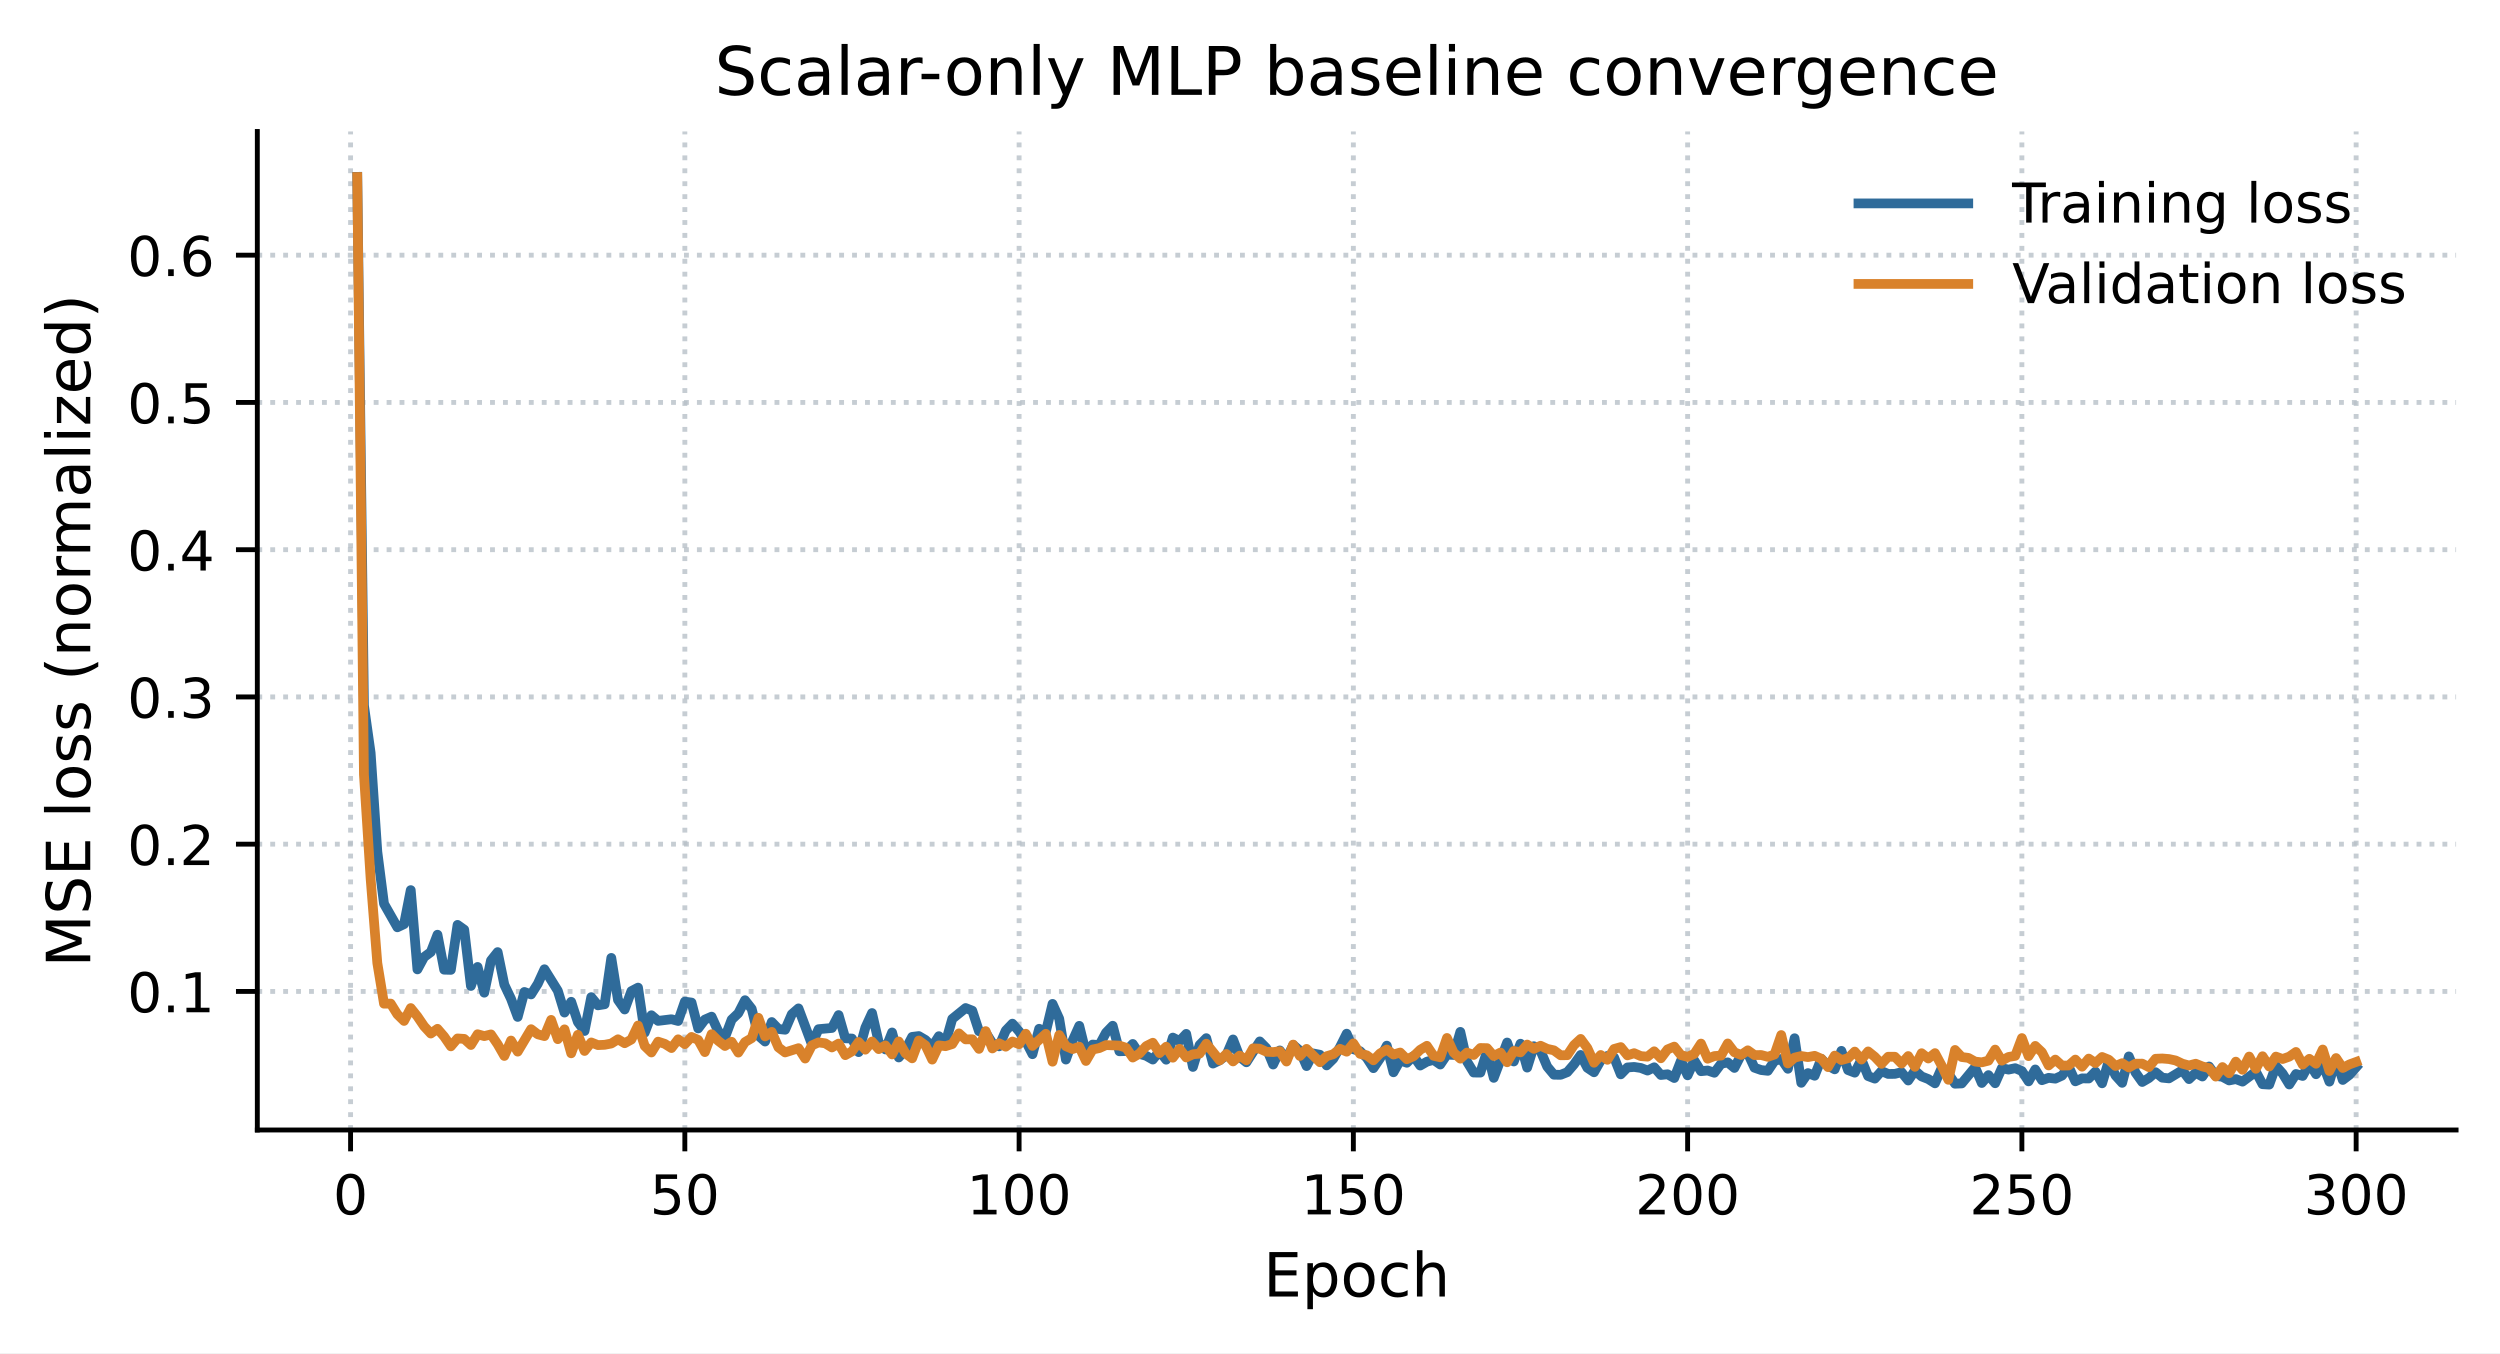
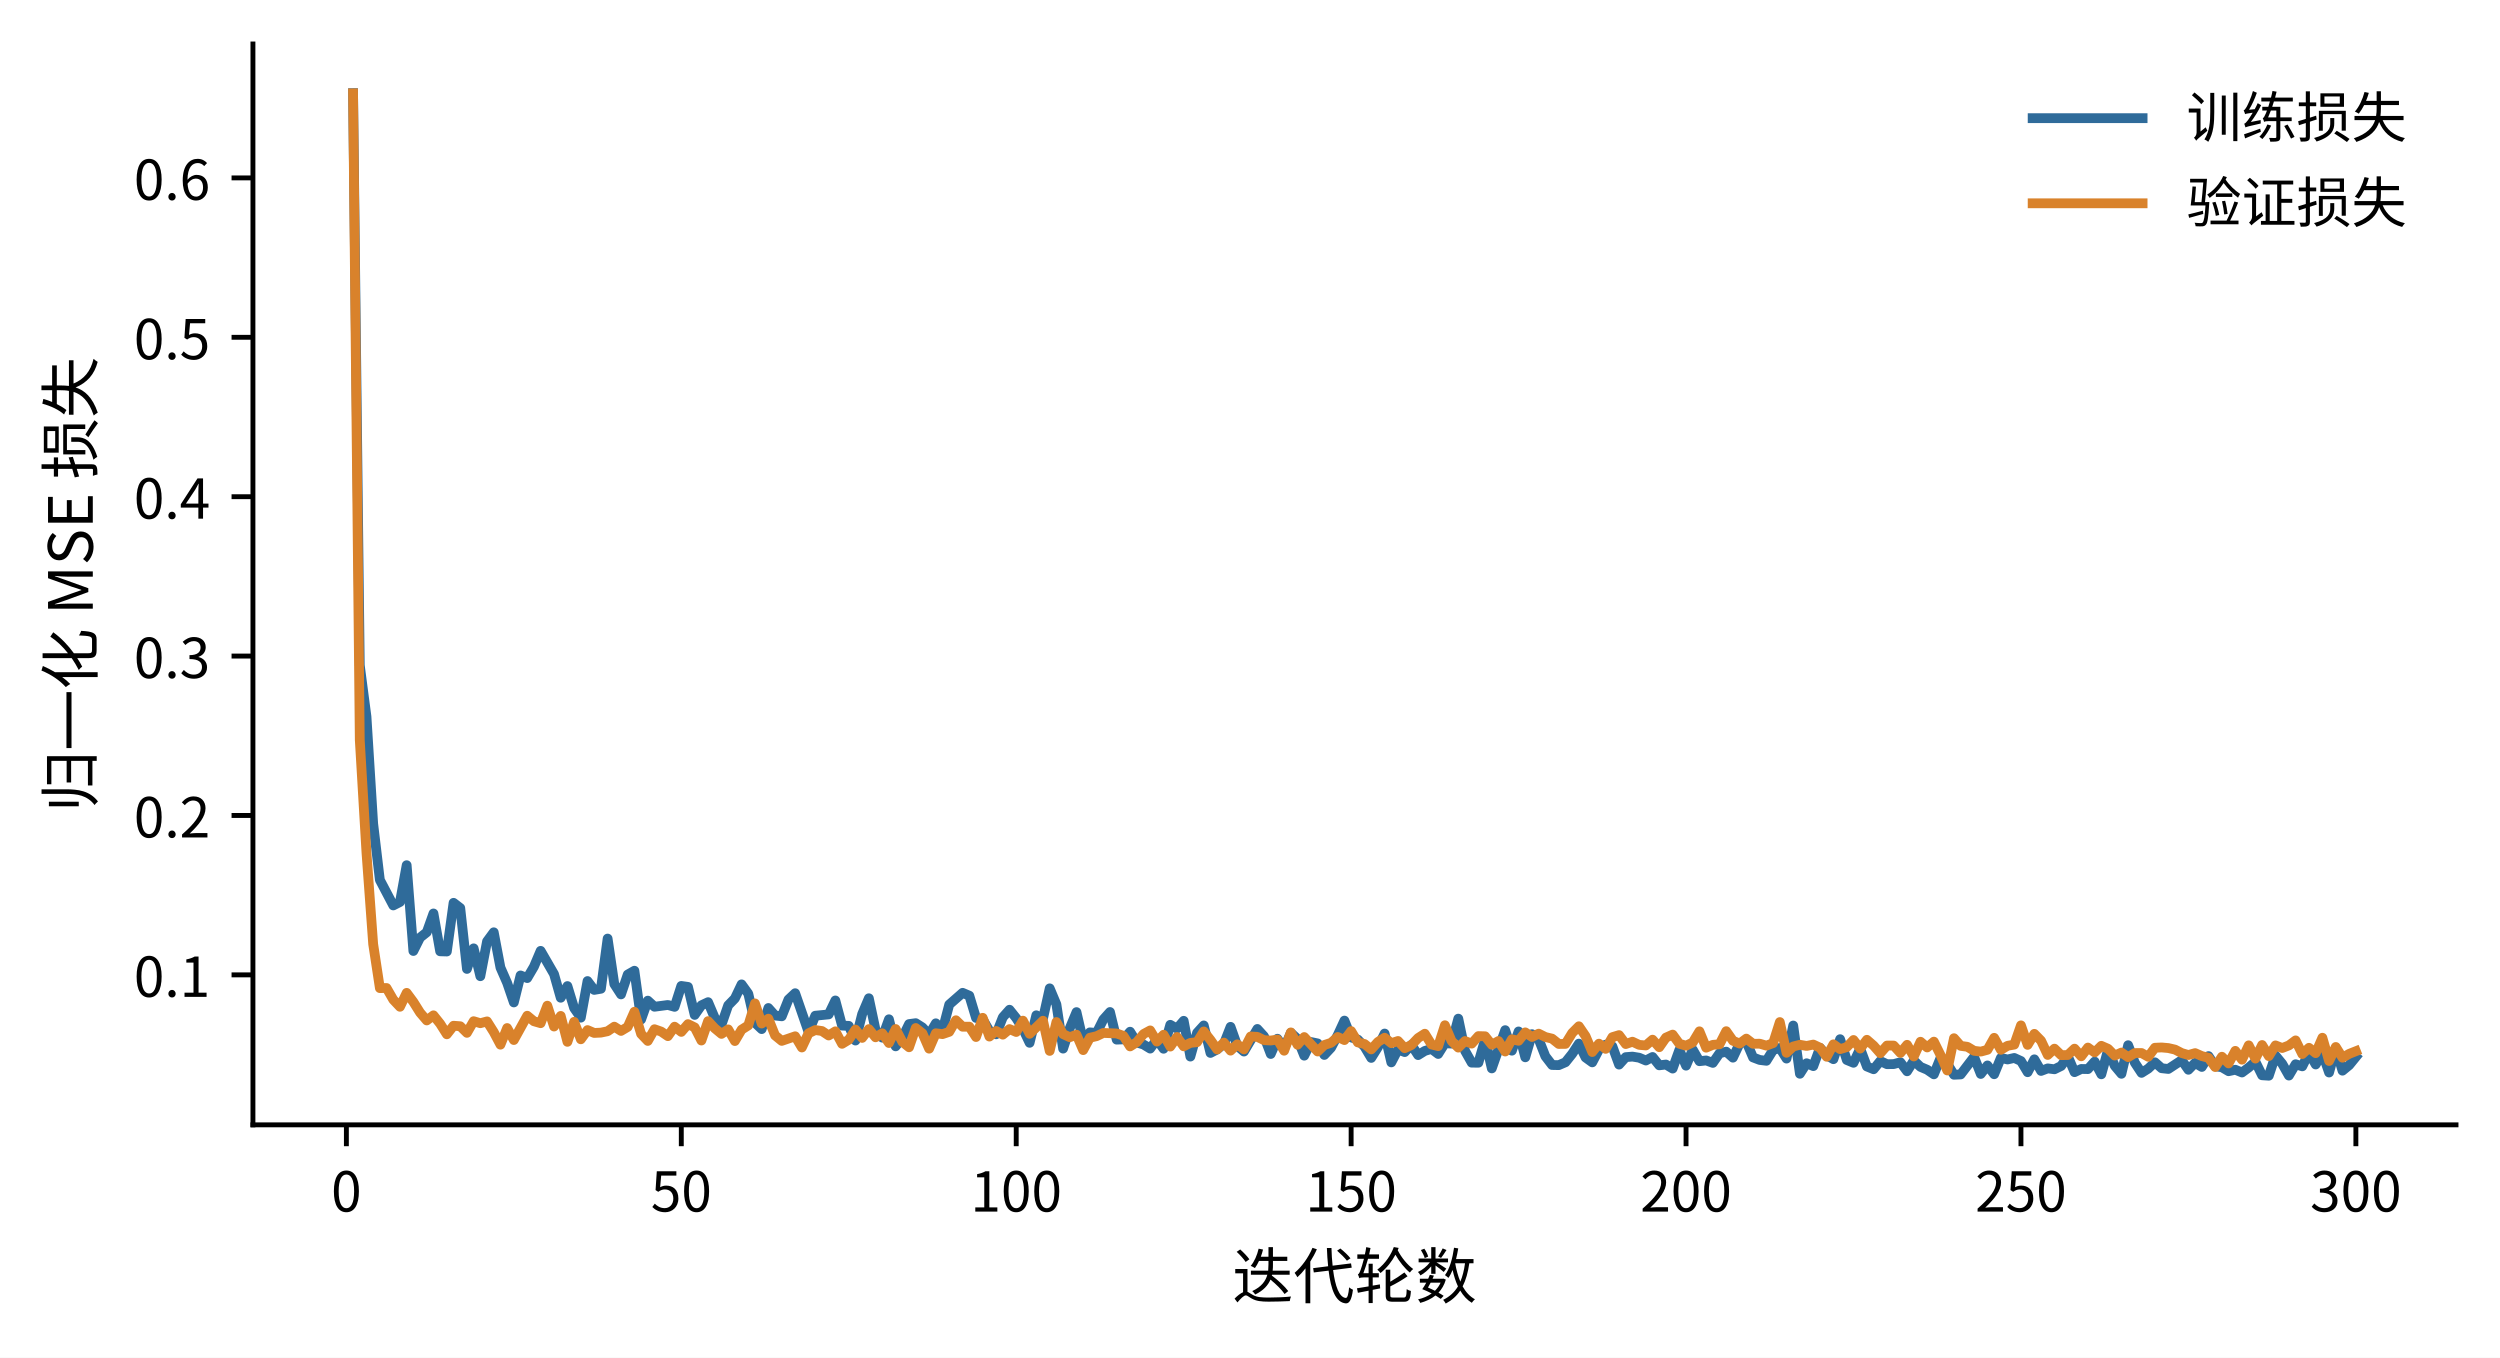
- <svg xmlns="http://www.w3.org/2000/svg" xmlns:xlink="http://www.w3.org/1999/xlink" width="409.911pt" height="221.867pt" viewBox="0 0 409.911 221.867" version="1.1">
+ <svg xmlns="http://www.w3.org/2000/svg" xmlns:xlink="http://www.w3.org/1999/xlink" width="409.212pt" height="222.231pt" viewBox="0 0 409.212 222.231" version="1.1">
  <defs>
    <style type="text/css">*{stroke-linejoin: round; stroke-linecap: butt}</style>
  </defs>
  <g id="figure_1">
    <g id="patch_1">
-       <path d="M 0 221.867  L 409.911 221.867  L 409.911 0  L 0 0  z " style="fill: #ffffff" />
+       <path d="M 0 222.231  L 409.212 222.231  L 409.212 0  L 0 0  z " style="fill: #ffffff" />
    </g>
    <g id="axes_1">
      <g id="patch_2">
-         <path d="M 42.191 185.278  L 402.711 185.278  L 402.711 21.558  L 42.191 21.558  z " style="fill: #ffffff" />
+         <path d="M 41.402 184.12  L 402.012 184.12  L 402.012 7.2  L 41.402 7.2  z " style="fill: #ffffff" />
      </g>
      <g id="matplotlib.axis_1">
        <g id="xtick_1">
          <g id="line2d_1">
-             <path d="M 57.482 185.278  L 57.482 21.558  " clip-path="url(#pa7f8820b12)" style="fill: none; stroke-dasharray: 0.8,1.32; stroke-dashoffset: 0; stroke: #b8c0c8; stroke-opacity: 0.8; stroke-width: 0.8" />
-           </g>
-           <g id="line2d_2">
            <defs>
-               <path id="m88d3308413" d="M 0 0  L 0 3.5  " style="stroke: #000000; stroke-width: 0.8" />
+               <path id="m66da780d96" d="M 0 0  L 0 3.5  " style="stroke: #000000; stroke-width: 0.8" />
            </defs>
            <g>
-               <use xlink:href="#m88d3308413" x="57.482" y="185.278" style="stroke: #000000; stroke-width: 0.8" />
+               <use xlink:href="#m66da780d96" x="56.697" y="184.12" style="stroke: #000000; stroke-width: 0.8" />
            </g>
          </g>
          <g id="text_1">
-             <text style="font-size: 9px; font-family: 'DejaVu Sans'; text-anchor: middle" x="57.482" y="199.117" transform="rotate(-0 57.48207 199.1169)">0</text>
+             <text style="font: 9px 'Microsoft YaHei', 'SimHei', 'Noto Sans CJK SC', 'Arial Unicode MS', 'DejaVu Sans', sans-serif; text-anchor: middle" x="56.697" y="198.314" transform="rotate(-0 56.69698 198.3144)">0</text>
          </g>
        </g>
        <g id="xtick_2">
-           <g id="line2d_3">
-             <path d="M 112.289 185.278  L 112.289 21.558  " clip-path="url(#pa7f8820b12)" style="fill: none; stroke-dasharray: 0.8,1.32; stroke-dashoffset: 0; stroke: #b8c0c8; stroke-opacity: 0.8; stroke-width: 0.8" />
-           </g>
-           <g id="line2d_4">
+           <g id="line2d_2">
            <g>
-               <use xlink:href="#m88d3308413" x="112.289" y="185.278" style="stroke: #000000; stroke-width: 0.8" />
+               <use xlink:href="#m66da780d96" x="111.518" y="184.12" style="stroke: #000000; stroke-width: 0.8" />
            </g>
          </g>
          <g id="text_2">
-             <text style="font-size: 9px; font-family: 'DejaVu Sans'; text-anchor: middle" x="112.289" y="199.117" transform="rotate(-0 112.289 199.1169)">50</text>
+             <text style="font: 9px 'Microsoft YaHei', 'SimHei', 'Noto Sans CJK SC', 'Arial Unicode MS', 'DejaVu Sans', sans-serif; text-anchor: middle" x="111.518" y="198.314" transform="rotate(-0 111.5176 198.3144)">50</text>
          </g>
        </g>
        <g id="xtick_3">
-           <g id="line2d_5">
-             <path d="M 167.096 185.278  L 167.096 21.558  " clip-path="url(#pa7f8820b12)" style="fill: none; stroke-dasharray: 0.8,1.32; stroke-dashoffset: 0; stroke: #b8c0c8; stroke-opacity: 0.8; stroke-width: 0.8" />
-           </g>
-           <g id="line2d_6">
+           <g id="line2d_3">
            <g>
-               <use xlink:href="#m88d3308413" x="167.096" y="185.278" style="stroke: #000000; stroke-width: 0.8" />
+               <use xlink:href="#m66da780d96" x="166.338" y="184.12" style="stroke: #000000; stroke-width: 0.8" />
            </g>
          </g>
          <g id="text_3">
-             <text style="font-size: 9px; font-family: 'DejaVu Sans'; text-anchor: middle" x="167.096" y="199.117" transform="rotate(-0 167.0959 199.1169)">100</text>
+             <text style="font: 9px 'Microsoft YaHei', 'SimHei', 'Noto Sans CJK SC', 'Arial Unicode MS', 'DejaVu Sans', sans-serif; text-anchor: middle" x="166.338" y="198.314" transform="rotate(-0 166.3382 198.3144)">100</text>
          </g>
        </g>
        <g id="xtick_4">
-           <g id="line2d_7">
-             <path d="M 221.903 185.278  L 221.903 21.558  " clip-path="url(#pa7f8820b12)" style="fill: none; stroke-dasharray: 0.8,1.32; stroke-dashoffset: 0; stroke: #b8c0c8; stroke-opacity: 0.8; stroke-width: 0.8" />
-           </g>
-           <g id="line2d_8">
+           <g id="line2d_4">
            <g>
-               <use xlink:href="#m88d3308413" x="221.903" y="185.278" style="stroke: #000000; stroke-width: 0.8" />
+               <use xlink:href="#m66da780d96" x="221.159" y="184.12" style="stroke: #000000; stroke-width: 0.8" />
            </g>
          </g>
          <g id="text_4">
-             <text style="font-size: 9px; font-family: 'DejaVu Sans'; text-anchor: middle" x="221.903" y="199.117" transform="rotate(-0 221.9029 199.1169)">150</text>
+             <text style="font: 9px 'Microsoft YaHei', 'SimHei', 'Noto Sans CJK SC', 'Arial Unicode MS', 'DejaVu Sans', sans-serif; text-anchor: middle" x="221.159" y="198.314" transform="rotate(-0 221.1588 198.3144)">150</text>
          </g>
        </g>
        <g id="xtick_5">
-           <g id="line2d_9">
-             <path d="M 276.71 185.278  L 276.71 21.558  " clip-path="url(#pa7f8820b12)" style="fill: none; stroke-dasharray: 0.8,1.32; stroke-dashoffset: 0; stroke: #b8c0c8; stroke-opacity: 0.8; stroke-width: 0.8" />
-           </g>
-           <g id="line2d_10">
+           <g id="line2d_5">
            <g>
-               <use xlink:href="#m88d3308413" x="276.71" y="185.278" style="stroke: #000000; stroke-width: 0.8" />
+               <use xlink:href="#m66da780d96" x="275.979" y="184.12" style="stroke: #000000; stroke-width: 0.8" />
            </g>
          </g>
          <g id="text_5">
-             <text style="font-size: 9px; font-family: 'DejaVu Sans'; text-anchor: middle" x="276.71" y="199.117" transform="rotate(-0 276.7098 199.1169)">200</text>
+             <text style="font: 9px 'Microsoft YaHei', 'SimHei', 'Noto Sans CJK SC', 'Arial Unicode MS', 'DejaVu Sans', sans-serif; text-anchor: middle" x="275.979" y="198.314" transform="rotate(-0 275.9794 198.3144)">200</text>
          </g>
        </g>
        <g id="xtick_6">
-           <g id="line2d_11">
-             <path d="M 331.517 185.278  L 331.517 21.558  " clip-path="url(#pa7f8820b12)" style="fill: none; stroke-dasharray: 0.8,1.32; stroke-dashoffset: 0; stroke: #b8c0c8; stroke-opacity: 0.8; stroke-width: 0.8" />
-           </g>
-           <g id="line2d_12">
+           <g id="line2d_6">
            <g>
-               <use xlink:href="#m88d3308413" x="331.517" y="185.278" style="stroke: #000000; stroke-width: 0.8" />
+               <use xlink:href="#m66da780d96" x="330.8" y="184.12" style="stroke: #000000; stroke-width: 0.8" />
            </g>
          </g>
          <g id="text_6">
-             <text style="font-size: 9px; font-family: 'DejaVu Sans'; text-anchor: middle" x="331.517" y="199.117" transform="rotate(-0 331.5167 199.1169)">250</text>
+             <text style="font: 9px 'Microsoft YaHei', 'SimHei', 'Noto Sans CJK SC', 'Arial Unicode MS', 'DejaVu Sans', sans-serif; text-anchor: middle" x="330.8" y="198.314" transform="rotate(-0 330.8001 198.3144)">250</text>
          </g>
        </g>
        <g id="xtick_7">
-           <g id="line2d_13">
-             <path d="M 386.324 185.278  L 386.324 21.558  " clip-path="url(#pa7f8820b12)" style="fill: none; stroke-dasharray: 0.8,1.32; stroke-dashoffset: 0; stroke: #b8c0c8; stroke-opacity: 0.8; stroke-width: 0.8" />
-           </g>
-           <g id="line2d_14">
+           <g id="line2d_7">
            <g>
-               <use xlink:href="#m88d3308413" x="386.324" y="185.278" style="stroke: #000000; stroke-width: 0.8" />
+               <use xlink:href="#m66da780d96" x="385.621" y="184.12" style="stroke: #000000; stroke-width: 0.8" />
            </g>
          </g>
          <g id="text_7">
-             <text style="font-size: 9px; font-family: 'DejaVu Sans'; text-anchor: middle" x="386.324" y="199.117" transform="rotate(-0 386.3237 199.1169)">300</text>
+             <text style="font: 9px 'Microsoft YaHei', 'SimHei', 'Noto Sans CJK SC', 'Arial Unicode MS', 'DejaVu Sans', sans-serif; text-anchor: middle" x="385.621" y="198.314" transform="rotate(-0 385.6207 198.3144)">300</text>
          </g>
        </g>
        <g id="text_8">
-           <text style="font-size: 10px; font-family: 'DejaVu Sans'; text-anchor: middle" x="222.451" y="212.587" transform="rotate(-0 222.4509 212.587)">Epoch</text>
+           <text style="font: 10px 'Microsoft YaHei', 'SimHei', 'Noto Sans CJK SC', 'Arial Unicode MS', 'DejaVu Sans', sans-serif; text-anchor: middle" x="221.707" y="212.545" transform="rotate(-0 221.707 212.5455)">迭代轮数</text>
        </g>
      </g>
      <g id="matplotlib.axis_2">
        <g id="ytick_1">
-           <g id="line2d_15">
-             <path d="M 42.191 162.561  L 402.711 162.561  " clip-path="url(#pa7f8820b12)" style="fill: none; stroke-dasharray: 0.8,1.32; stroke-dashoffset: 0; stroke: #b8c0c8; stroke-opacity: 0.8; stroke-width: 0.8" />
-           </g>
-           <g id="line2d_16">
+           <g id="line2d_8">
            <defs>
-               <path id="m8614cbd4e4" d="M 0 0  L -3.5 0  " style="stroke: #000000; stroke-width: 0.8" />
+               <path id="m3a7ece3cef" d="M 0 0  L -3.5 0  " style="stroke: #000000; stroke-width: 0.8" />
            </defs>
            <g>
-               <use xlink:href="#m8614cbd4e4" x="42.191" y="162.561" style="stroke: #000000; stroke-width: 0.8" />
+               <use xlink:href="#m3a7ece3cef" x="41.402" y="159.571" style="stroke: #000000; stroke-width: 0.8" />
            </g>
          </g>
          <g id="text_9">
-             <text style="font-size: 9px; font-family: 'DejaVu Sans'; text-anchor: end" x="35.191" y="165.98" transform="rotate(-0 35.19094 165.98)">0.1</text>
+             <text style="font: 9px 'Microsoft YaHei', 'SimHei', 'Noto Sans CJK SC', 'Arial Unicode MS', 'DejaVu Sans', sans-serif; text-anchor: end" x="34.402" y="163.168" transform="rotate(-0 34.40203 163.168)">0.1</text>
          </g>
        </g>
        <g id="ytick_2">
-           <g id="line2d_17">
-             <path d="M 42.191 138.417  L 402.711 138.417  " clip-path="url(#pa7f8820b12)" style="fill: none; stroke-dasharray: 0.8,1.32; stroke-dashoffset: 0; stroke: #b8c0c8; stroke-opacity: 0.8; stroke-width: 0.8" />
-           </g>
-           <g id="line2d_18">
+           <g id="line2d_9">
            <g>
-               <use xlink:href="#m8614cbd4e4" x="42.191" y="138.417" style="stroke: #000000; stroke-width: 0.8" />
+               <use xlink:href="#m3a7ece3cef" x="41.402" y="133.481" style="stroke: #000000; stroke-width: 0.8" />
            </g>
          </g>
          <g id="text_10">
-             <text style="font-size: 9px; font-family: 'DejaVu Sans'; text-anchor: end" x="35.191" y="141.836" transform="rotate(-0 35.19094 141.8363)">0.2</text>
+             <text style="font: 9px 'Microsoft YaHei', 'SimHei', 'Noto Sans CJK SC', 'Arial Unicode MS', 'DejaVu Sans', sans-serif; text-anchor: end" x="34.402" y="137.078" transform="rotate(-0 34.40203 137.0777)">0.2</text>
          </g>
        </g>
        <g id="ytick_3">
-           <g id="line2d_19">
-             <path d="M 42.191 114.273  L 402.711 114.273  " clip-path="url(#pa7f8820b12)" style="fill: none; stroke-dasharray: 0.8,1.32; stroke-dashoffset: 0; stroke: #b8c0c8; stroke-opacity: 0.8; stroke-width: 0.8" />
-           </g>
-           <g id="line2d_20">
+           <g id="line2d_10">
            <g>
-               <use xlink:href="#m8614cbd4e4" x="42.191" y="114.273" style="stroke: #000000; stroke-width: 0.8" />
+               <use xlink:href="#m3a7ece3cef" x="41.402" y="107.39" style="stroke: #000000; stroke-width: 0.8" />
            </g>
          </g>
          <g id="text_11">
-             <text style="font-size: 9px; font-family: 'DejaVu Sans'; text-anchor: end" x="35.191" y="117.693" transform="rotate(-0 35.19094 117.6926)">0.3</text>
+             <text style="font: 9px 'Microsoft YaHei', 'SimHei', 'Noto Sans CJK SC', 'Arial Unicode MS', 'DejaVu Sans', sans-serif; text-anchor: end" x="34.402" y="110.987" transform="rotate(-0 34.40203 110.9874)">0.3</text>
          </g>
        </g>
        <g id="ytick_4">
-           <g id="line2d_21">
-             <path d="M 42.191 90.13  L 402.711 90.13  " clip-path="url(#pa7f8820b12)" style="fill: none; stroke-dasharray: 0.8,1.32; stroke-dashoffset: 0; stroke: #b8c0c8; stroke-opacity: 0.8; stroke-width: 0.8" />
-           </g>
-           <g id="line2d_22">
+           <g id="line2d_11">
            <g>
-               <use xlink:href="#m8614cbd4e4" x="42.191" y="90.13" style="stroke: #000000; stroke-width: 0.8" />
+               <use xlink:href="#m3a7ece3cef" x="41.402" y="81.3" style="stroke: #000000; stroke-width: 0.8" />
            </g>
          </g>
          <g id="text_12">
-             <text style="font-size: 9px; font-family: 'DejaVu Sans'; text-anchor: end" x="35.191" y="93.549" transform="rotate(-0 35.19094 93.54894)">0.4</text>
+             <text style="font: 9px 'Microsoft YaHei', 'SimHei', 'Noto Sans CJK SC', 'Arial Unicode MS', 'DejaVu Sans', sans-serif; text-anchor: end" x="34.402" y="84.897" transform="rotate(-0 34.40203 84.89714)">0.4</text>
          </g>
        </g>
        <g id="ytick_5">
-           <g id="line2d_23">
-             <path d="M 42.191 65.986  L 402.711 65.986  " clip-path="url(#pa7f8820b12)" style="fill: none; stroke-dasharray: 0.8,1.32; stroke-dashoffset: 0; stroke: #b8c0c8; stroke-opacity: 0.8; stroke-width: 0.8" />
-           </g>
-           <g id="line2d_24">
+           <g id="line2d_12">
            <g>
-               <use xlink:href="#m8614cbd4e4" x="42.191" y="65.986" style="stroke: #000000; stroke-width: 0.8" />
+               <use xlink:href="#m3a7ece3cef" x="41.402" y="55.21" style="stroke: #000000; stroke-width: 0.8" />
            </g>
          </g>
          <g id="text_13">
-             <text style="font-size: 9px; font-family: 'DejaVu Sans'; text-anchor: end" x="35.191" y="69.405" transform="rotate(-0 35.19094 69.40526)">0.5</text>
+             <text style="font: 9px 'Microsoft YaHei', 'SimHei', 'Noto Sans CJK SC', 'Arial Unicode MS', 'DejaVu Sans', sans-serif; text-anchor: end" x="34.402" y="58.807" transform="rotate(-0 34.40203 58.80687)">0.5</text>
          </g>
        </g>
        <g id="ytick_6">
-           <g id="line2d_25">
-             <path d="M 42.191 41.842  L 402.711 41.842  " clip-path="url(#pa7f8820b12)" style="fill: none; stroke-dasharray: 0.8,1.32; stroke-dashoffset: 0; stroke: #b8c0c8; stroke-opacity: 0.8; stroke-width: 0.8" />
-           </g>
-           <g id="line2d_26">
+           <g id="line2d_13">
            <g>
-               <use xlink:href="#m8614cbd4e4" x="42.191" y="41.842" style="stroke: #000000; stroke-width: 0.8" />
+               <use xlink:href="#m3a7ece3cef" x="41.402" y="29.119" style="stroke: #000000; stroke-width: 0.8" />
            </g>
          </g>
          <g id="text_14">
-             <text style="font-size: 9px; font-family: 'DejaVu Sans'; text-anchor: end" x="35.191" y="45.262" transform="rotate(-0 35.19094 45.26158)">0.6</text>
+             <text style="font: 9px 'Microsoft YaHei', 'SimHei', 'Noto Sans CJK SC', 'Arial Unicode MS', 'DejaVu Sans', sans-serif; text-anchor: end" x="34.402" y="32.717" transform="rotate(-0 34.40203 32.71659)">0.6</text>
          </g>
        </g>
        <g id="text_15">
-           <text style="font-size: 10px; font-family: 'DejaVu Sans'; text-anchor: middle" x="14.798" y="103.418" transform="rotate(-90 14.79844 103.4183)">MSE loss (normalized)</text>
+           <text style="font: 10px 'Microsoft YaHei', 'SimHei', 'Noto Sans CJK SC', 'Arial Unicode MS', 'DejaVu Sans', sans-serif; text-anchor: middle" x="15.194" y="95.66" transform="rotate(-90 15.19375 95.66)">归一化 MSE 损失</text>
        </g>
      </g>
-       <g id="line2d_27">
-         <path d="M 58.578 29  L 59.674 115.661  L 60.77 123.432  L 61.867 139.656  L 62.963 148.187  L 65.155 152.043  L 66.251 151.525  L 67.347 145.949  L 68.443 158.943  L 69.54 156.915  L 70.636 156.108  L 71.732 153.261  L 72.828 158.992  L 73.924 159.021  L 75.02 151.65  L 76.116 152.431  L 77.213 161.661  L 78.309 158.546  L 79.405 162.765  L 80.501 157.488  L 81.597 156.113  L 82.693 161.455  L 83.789 163.774  L 84.886 166.736  L 85.982 162.649  L 87.078 163.048  L 88.174 161.316  L 89.27 158.924  L 91.462 162.445  L 92.559 166.025  L 93.655 164.258  L 94.751 167.588  L 95.847 169.044  L 96.943 163.497  L 98.039 164.839  L 99.135 164.664  L 100.231 157.063  L 101.328 163.952  L 102.424 165.518  L 103.52 162.514  L 104.616 161.934  L 105.712 169.322  L 106.808 166.466  L 107.904 167.389  L 110.097 167.12  L 111.193 167.403  L 112.289 164.238  L 113.385 164.383  L 114.481 168.625  L 115.577 167.175  L 116.674 166.696  L 117.77 169.1  L 118.866 170.103  L 119.962 167.18  L 121.058 166.134  L 122.154 164.001  L 123.25 165.407  L 124.347 169.815  L 125.443 170.775  L 126.539 167.579  L 127.635 168.719  L 128.731 168.837  L 129.827 166.293  L 130.923 165.341  L 133.116 171.207  L 134.212 168.749  L 136.404 168.55  L 137.5 166.438  L 138.596 170.247  L 139.692 170.285  L 140.789 172.51  L 141.885 168.502  L 142.981 166.103  L 144.077 170.892  L 145.173 172.066  L 146.269 169.288  L 147.365 173.386  L 148.462 172.098  L 149.558 170.014  L 150.654 169.878  L 151.75 170.519  L 152.846 171.621  L 153.942 169.898  L 155.038 170.945  L 156.135 167.06  L 158.327 165.281  L 159.423 165.714  L 160.519 169.081  L 161.615 169.299  L 162.711 171.044  L 163.808 171.561  L 164.904 168.984  L 166 167.843  L 167.096 169.111  L 168.192 170.719  L 169.288 172.852  L 170.384 168.683  L 171.48 169.172  L 172.577 164.604  L 173.673 167.03  L 174.769 173.731  L 175.865 170.637  L 176.961 168.202  L 178.057 172.622  L 179.153 171.27  L 180.25 171.359  L 181.346 169.323  L 182.442 168.187  L 183.538 172.371  L 184.634 172.332  L 185.73 171.173  L 186.826 172.805  L 187.923 173.11  L 189.019 173.729  L 190.115 172.349  L 191.211 173.752  L 192.307 170.127  L 193.403 170.699  L 194.499 169.521  L 195.596 174.937  L 196.692 171.34  L 197.788 170.221  L 198.884 174.386  L 199.98 173.855  L 201.076 173.011  L 202.172 170.434  L 203.269 173.293  L 204.365 174.176  L 206.557 170.754  L 207.653 171.87  L 208.749 174.544  L 209.845 172.235  L 210.941 173.692  L 212.038 171.343  L 213.134 172.266  L 214.23 174.799  L 215.326 172.73  L 216.422 172.944  L 217.518 174.689  L 218.614 173.604  L 219.711 171.683  L 220.807 169.488  L 221.903 172.033  L 222.999 172.357  L 224.095 173.439  L 225.191 175.14  L 226.287 173.516  L 227.384 171.449  L 228.48 175.816  L 229.576 173.867  L 230.672 174.255  L 231.768 173.159  L 232.864 174.712  L 233.96 174.081  L 235.057 173.775  L 236.153 174.543  L 237.249 172.916  L 238.345 172.972  L 239.441 169.192  L 240.537 174.058  L 241.633 175.858  L 242.73 175.867  L 243.826 172.342  L 244.922 176.728  L 247.114 170.937  L 248.21 174.044  L 249.306 171.132  L 250.402 175.048  L 251.499 171.544  L 252.595 172.314  L 253.691 174.891  L 254.787 176.212  L 255.883 176.233  L 256.979 175.798  L 258.075 174.527  L 259.172 172.975  L 260.268 175.078  L 261.364 175.813  L 262.46 173.88  L 263.556 173.134  L 264.652 173.379  L 265.748 176.152  L 266.845 175.023  L 267.941 174.942  L 269.037 175.108  L 270.133 175.535  L 271.229 174.998  L 272.325 176.261  L 273.421 176.142  L 274.518 176.755  L 275.614 173.94  L 276.71 176.314  L 277.806 173.887  L 278.902 175.638  L 279.998 175.524  L 281.094 175.893  L 282.19 174.432  L 283.287 174.192  L 284.383 175.101  L 285.479 172.952  L 286.575 172.688  L 287.671 175.065  L 288.767 175.45  L 289.863 175.575  L 290.96 173.942  L 292.056 173.635  L 293.152 175.241  L 294.248 170.235  L 295.344 177.541  L 296.44 175.95  L 297.536 176.382  L 298.633 173.612  L 299.729 174.735  L 300.825 175.33  L 301.921 172.304  L 303.017 175.457  L 304.113 175.878  L 305.209 173.735  L 306.306 176.441  L 307.402 176.855  L 308.498 175.618  L 309.594 176.089  L 310.69 176.076  L 311.786 175.801  L 312.882 177.163  L 313.979 175.543  L 315.075 176.499  L 316.171 176.928  L 317.267 177.626  L 318.363 175.127  L 319.459 176.026  L 320.555 177.69  L 321.651 177.644  L 323.844 174.995  L 324.94 177.57  L 326.036 176.28  L 327.132 177.612  L 328.228 175.139  L 329.324 175.375  L 330.421 175.145  L 331.517 175.609  L 332.613 177.304  L 333.709 175.354  L 334.805 177.112  L 335.901 176.727  L 336.997 176.862  L 338.094 176.362  L 339.19 174.911  L 340.286 177.298  L 341.382 176.814  L 342.478 176.834  L 343.574 175.701  L 344.67 177.623  L 345.767 173.943  L 346.863 176.334  L 347.959 177.546  L 349.055 173.216  L 350.151 175.868  L 351.247 177.405  L 352.343 176.764  L 353.44 175.807  L 354.536 176.701  L 355.632 176.814  L 357.824 175.481  L 358.92 176.935  L 360.016 175.891  L 361.112 176.508  L 362.209 174.866  L 363.305 176.405  L 364.401 176.557  L 365.497 177.153  L 366.593 176.933  L 367.689 177.349  L 369.882 175.714  L 370.978 177.77  L 372.074 177.836  L 373.17 174.783  L 374.266 176.019  L 375.362 177.814  L 376.458 176.098  L 377.555 176.416  L 378.651 174.365  L 379.747 176.134  L 380.843 174.413  L 381.939 177.351  L 383.035 173.652  L 384.131 177.073  L 385.228 176.237  L 386.324 174.988  L 386.324 174.988  " clip-path="url(#pa7f8820b12)" style="fill: none; stroke: #2f6b9a; stroke-width: 1.6; stroke-linecap: square" />
+       <g id="line2d_14">
+         <path d="M 57.793 15.242  L 58.89 108.89  L 59.986 117.287  L 61.083 134.82  L 62.179 144.038  L 64.372 148.205  L 65.468 147.645  L 66.565 141.62  L 67.661 155.661  L 68.758 153.47  L 69.854 152.598  L 70.95 149.521  L 72.047 155.714  L 73.143 155.746  L 74.24 147.78  L 75.336 148.625  L 76.432 158.598  L 77.529 155.232  L 78.625 159.792  L 79.722 154.09  L 80.818 152.603  L 81.914 158.376  L 83.011 160.882  L 84.107 164.083  L 85.204 159.667  L 86.3 160.097  L 87.397 158.226  L 88.493 155.641  L 90.686 159.446  L 91.782 163.315  L 92.879 161.405  L 93.975 165.003  L 95.071 166.577  L 96.168 160.583  L 97.264 162.032  L 98.361 161.844  L 99.457 153.63  L 100.553 161.074  L 101.65 162.766  L 102.746 159.52  L 103.843 158.894  L 104.939 166.877  L 106.036 163.791  L 107.132 164.789  L 109.325 164.498  L 110.421 164.804  L 111.518 161.383  L 112.614 161.54  L 113.71 166.125  L 114.807 164.557  L 115.903 164.04  L 117 166.637  L 118.096 167.721  L 119.192 164.562  L 120.289 163.432  L 121.385 161.127  L 122.482 162.647  L 123.578 167.41  L 124.675 168.447  L 125.771 164.994  L 126.867 166.226  L 127.964 166.353  L 129.06 163.605  L 130.157 162.575  L 132.349 168.915  L 133.446 166.258  L 135.639 166.043  L 136.735 163.76  L 137.831 167.876  L 138.928 167.918  L 140.024 170.322  L 141.121 165.991  L 142.217 163.399  L 143.314 168.574  L 144.41 169.842  L 145.506 166.841  L 146.603 171.269  L 147.699 169.877  L 148.796 167.625  L 149.892 167.478  L 150.988 168.171  L 152.085 169.361  L 153.181 167.5  L 154.278 168.631  L 155.374 164.433  L 157.567 162.511  L 158.663 162.978  L 159.76 166.616  L 160.856 166.852  L 161.953 168.738  L 163.049 169.297  L 164.145 166.512  L 165.242 165.279  L 166.338 166.649  L 167.435 168.386  L 168.531 170.692  L 169.627 166.187  L 170.724 166.715  L 171.82 161.779  L 172.917 164.401  L 174.013 171.641  L 175.11 168.299  L 176.206 165.667  L 177.302 170.443  L 178.399 168.982  L 179.495 169.078  L 180.592 166.878  L 181.688 165.651  L 182.784 170.172  L 183.881 170.13  L 184.977 168.878  L 186.074 170.641  L 187.17 170.97  L 188.266 171.639  L 189.363 170.148  L 190.459 171.664  L 191.556 167.747  L 192.652 168.366  L 193.749 167.092  L 194.845 172.945  L 195.941 169.058  L 197.038 167.849  L 198.134 172.35  L 199.231 171.775  L 200.327 170.864  L 201.423 168.079  L 202.52 171.169  L 203.616 172.122  L 205.809 168.425  L 206.905 169.63  L 208.002 172.521  L 209.098 170.025  L 210.195 171.6  L 211.291 169.061  L 212.388 170.058  L 213.484 172.796  L 214.58 170.56  L 215.677 170.791  L 216.773 172.677  L 217.87 171.504  L 218.966 169.429  L 220.062 167.057  L 221.159 169.807  L 222.255 170.157  L 223.352 171.327  L 224.448 173.165  L 225.544 171.409  L 226.641 169.175  L 227.737 173.894  L 228.834 171.788  L 229.93 172.208  L 231.027 171.024  L 232.123 172.702  L 233.219 172.02  L 234.316 171.69  L 235.412 172.519  L 236.509 170.761  L 237.605 170.822  L 238.701 166.736  L 239.798 171.995  L 240.894 173.94  L 241.991 173.95  L 243.087 170.141  L 244.183 174.881  L 246.376 168.622  L 247.473 171.98  L 248.569 168.833  L 249.666 173.065  L 250.762 169.278  L 251.858 170.11  L 252.955 172.896  L 254.051 174.323  L 255.148 174.346  L 256.244 173.875  L 257.34 172.502  L 258.437 170.824  L 259.533 173.097  L 260.63 173.891  L 261.726 171.803  L 262.822 170.997  L 263.919 171.262  L 265.015 174.258  L 266.112 173.038  L 267.208 172.951  L 268.305 173.13  L 269.401 173.591  L 270.497 173.011  L 271.594 174.376  L 272.69 174.248  L 273.787 174.909  L 274.883 171.867  L 275.979 174.433  L 277.076 171.81  L 278.172 173.702  L 279.269 173.579  L 280.365 173.979  L 281.462 172.399  L 282.558 172.14  L 283.654 173.122  L 284.751 170.8  L 285.847 170.514  L 286.944 173.083  L 288.04 173.499  L 289.136 173.635  L 290.233 171.869  L 291.329 171.538  L 292.426 173.273  L 293.522 167.864  L 294.618 175.759  L 295.715 174.039  L 296.811 174.506  L 297.908 171.513  L 299.004 172.726  L 300.101 173.37  L 301.197 170.099  L 302.293 173.507  L 303.39 173.961  L 304.486 171.646  L 305.583 174.57  L 306.679 175.017  L 307.775 173.681  L 308.872 174.19  L 309.968 174.176  L 311.065 173.878  L 312.161 175.351  L 313.257 173.6  L 314.354 174.633  L 315.45 175.097  L 316.547 175.85  L 317.643 173.151  L 318.74 174.122  L 319.836 175.92  L 320.932 175.871  L 323.125 173.007  L 324.222 175.791  L 325.318 174.396  L 326.414 175.835  L 327.511 173.163  L 328.607 173.418  L 329.704 173.169  L 330.8 173.672  L 331.896 175.503  L 332.993 173.396  L 334.089 175.295  L 335.186 174.879  L 336.282 175.025  L 337.379 174.485  L 338.475 172.917  L 339.571 175.496  L 340.668 174.974  L 341.764 174.995  L 342.861 173.77  L 343.957 175.847  L 345.053 171.871  L 346.15 174.455  L 347.246 175.764  L 348.343 171.085  L 349.439 173.951  L 350.535 175.612  L 351.632 174.92  L 352.728 173.885  L 353.825 174.851  L 354.921 174.973  L 357.114 173.533  L 358.21 175.104  L 359.307 173.976  L 360.403 174.642  L 361.5 172.868  L 362.596 174.532  L 363.692 174.696  L 364.789 175.34  L 365.885 175.101  L 366.982 175.551  L 368.078 174.74  L 369.174 173.785  L 370.271 176.006  L 371.367 176.078  L 372.464 172.779  L 373.56 174.115  L 374.657 176.054  L 375.753 174.2  L 376.849 174.543  L 377.946 172.327  L 379.042 174.239  L 380.139 172.378  L 381.235 175.554  L 382.331 171.556  L 383.428 175.253  L 384.524 174.35  L 385.621 173  L 385.621 173  " clip-path="url(#pfc0fdd4611)" style="fill: none; stroke: #2f6b9a; stroke-width: 1.6; stroke-linecap: square" />
      </g>
-       <g id="line2d_28">
-         <path d="M 58.578 29.029  L 59.674 127.003  L 60.77 144.074  L 61.867 157.907  L 62.963 164.567  L 64.059 164.554  L 65.155 166.317  L 66.251 167.393  L 67.347 165.288  L 68.443 166.658  L 69.54 168.274  L 70.636 169.462  L 71.732 168.69  L 72.828 169.963  L 73.924 171.562  L 75.02 170.267  L 76.116 170.342  L 77.213 171.341  L 78.309 169.579  L 79.405 169.884  L 80.501 169.609  L 81.597 171.223  L 82.693 173.135  L 83.789 170.615  L 84.886 172.43  L 87.078 168.752  L 88.174 169.589  L 89.27 169.881  L 90.366 167.228  L 91.462 170.386  L 92.559 168.779  L 93.655 172.704  L 94.751 169.675  L 95.847 172.318  L 96.943 170.926  L 98.039 171.359  L 99.135 171.308  L 100.231 171.1  L 101.328 170.407  L 102.424 171.05  L 103.52 170.444  L 104.616 168.15  L 105.712 171.507  L 106.808 172.566  L 107.904 170.795  L 109.001 171.154  L 110.097 171.843  L 111.193 170.41  L 112.289 171.199  L 113.385 170.022  L 114.481 170.516  L 115.577 172.506  L 116.674 169.571  L 117.77 170.66  L 118.866 171.502  L 119.962 170.82  L 121.058 172.585  L 122.154 170.861  L 123.25 170.216  L 124.347 166.885  L 125.443 169.933  L 126.539 169.198  L 127.635 171.731  L 128.731 172.561  L 130.923 171.864  L 132.019 173.561  L 133.116 171.411  L 134.212 170.918  L 135.308 171.066  L 136.404 171.744  L 137.5 171.113  L 138.596 173.005  L 139.692 172.388  L 140.789 170.85  L 141.885 172.108  L 142.981 170.777  L 144.077 172.016  L 145.173 171.414  L 146.269 172.883  L 147.365 170.767  L 148.462 172.704  L 149.558 173.526  L 150.654 170.61  L 151.75 171.41  L 152.846 173.737  L 153.942 171.408  L 155.038 171.536  L 156.135 171.19  L 157.231 169.439  L 158.327 170.419  L 159.423 170.404  L 160.519 171.976  L 161.615 169.069  L 162.711 171.906  L 163.808 171.06  L 164.904 171.617  L 166 170.775  L 167.096 171.213  L 168.192 169.497  L 169.288 171.489  L 171.48 169.509  L 172.577 174.078  L 173.673 169.707  L 174.769 171.536  L 175.865 172.007  L 176.961 171.623  L 178.057 173.958  L 179.153 172.083  L 180.25 171.849  L 181.346 171.357  L 183.538 171.439  L 184.634 171.796  L 185.73 173.398  L 186.826 172.755  L 187.923 171.528  L 189.019 170.974  L 190.115 172.669  L 191.211 171.632  L 192.307 173.424  L 193.403 171.97  L 194.499 173.383  L 195.596 172.864  L 196.692 172.755  L 197.788 171.132  L 199.98 173.862  L 201.076 172.82  L 202.172 174.036  L 203.269 173.082  L 204.365 173.845  L 205.461 171.893  L 206.557 171.95  L 207.653 172.45  L 208.749 172.505  L 209.845 172.362  L 210.941 174.051  L 212.038 171.278  L 213.134 173.144  L 214.23 171.981  L 216.422 174.167  L 217.518 173.185  L 218.614 172.852  L 219.711 171.969  L 220.807 172.437  L 221.903 171.079  L 222.999 172.792  L 224.095 173.033  L 225.191 173.848  L 226.287 172.723  L 227.384 172.082  L 228.48 172.907  L 229.576 172.577  L 230.672 173.669  L 231.768 173.188  L 232.864 172.128  L 233.96 171.476  L 235.057 173.111  L 236.153 173.356  L 237.249 170.191  L 238.345 172.587  L 239.441 173.579  L 240.537 172.585  L 241.633 172.974  L 242.73 171.836  L 243.826 171.863  L 244.922 173.145  L 246.018 172.584  L 247.114 174.171  L 248.21 172.322  L 249.306 172.544  L 250.402 171.273  L 251.499 171.969  L 252.595 171.466  L 253.691 171.975  L 254.787 172.219  L 255.883 173.027  L 256.979 173.014  L 258.075 171.366  L 259.172 170.348  L 260.268 171.839  L 261.364 174.248  L 262.46 172.983  L 263.556 173.768  L 264.652 171.995  L 265.748 171.686  L 266.845 173.042  L 267.941 172.685  L 269.037 173.163  L 270.133 173.253  L 271.229 172.377  L 272.325 173.517  L 273.421 172.063  L 274.518 171.61  L 275.614 172.998  L 276.71 173.289  L 277.806 172.798  L 278.902 171.112  L 279.998 173.59  L 281.094 173.158  L 282.19 173.08  L 283.287 171.092  L 284.383 172.538  L 285.479 172.969  L 286.575 172.216  L 287.671 172.998  L 288.767 172.987  L 289.863 173.282  L 290.96 172.897  L 292.056 169.711  L 293.152 174.362  L 294.248 173.409  L 295.344 173.151  L 296.44 173.327  L 297.536 173.119  L 298.633 173.594  L 299.729 174.965  L 300.825 173.084  L 301.921 173.809  L 303.017 173.505  L 304.113 172.426  L 305.209 173.724  L 306.306 172.397  L 307.402 173.278  L 308.498 174.432  L 309.594 173.269  L 310.69 173.272  L 311.786 174.388  L 312.882 173.156  L 313.979 174.923  L 315.075 172.691  L 316.171 173.555  L 317.267 172.677  L 318.363 174.727  L 319.459 177.043  L 320.555 172.156  L 321.651 173.316  L 322.748 173.455  L 323.844 174.063  L 324.94 174.185  L 326.036 173.911  L 327.132 172.098  L 328.228 173.913  L 329.324 173.305  L 330.421 173.124  L 331.517 170.21  L 332.613 173.165  L 333.709 171.495  L 334.805 172.528  L 335.901 174.691  L 336.997 173.738  L 338.094 174.721  L 339.19 174.7  L 340.286 173.737  L 341.382 174.899  L 342.478 173.573  L 343.574 174.307  L 344.67 173.309  L 345.767 173.755  L 346.863 174.784  L 347.959 174.328  L 349.055 175.027  L 350.151 174.405  L 351.247 174.399  L 352.343 174.967  L 353.44 173.601  L 354.536 173.555  L 355.632 173.646  L 356.728 173.881  L 357.824 174.404  L 358.92 174.702  L 360.016 174.413  L 361.112 174.86  L 362.209 175.126  L 363.305 176.522  L 364.401 174.963  L 365.497 175.974  L 366.593 174.073  L 367.689 175.407  L 368.785 173.238  L 369.882 175.242  L 370.978 173.187  L 372.074 174.867  L 373.17 173.246  L 374.266 173.64  L 375.362 173.249  L 376.458 172.486  L 377.555 174.553  L 378.651 173.609  L 379.747 174.416  L 380.843 172.085  L 381.939 175.604  L 383.035 173.485  L 384.131 175.107  L 385.228 174.525  L 386.324 174.123  L 386.324 174.123  " clip-path="url(#pa7f8820b12)" style="fill: none; stroke: #d9822b; stroke-width: 1.6; stroke-linecap: square" />
+       <g id="line2d_15">
+         <path d="M 57.793 15.273  L 58.89 121.146  L 59.986 139.593  L 61.083 154.542  L 62.179 161.739  L 63.275 161.724  L 64.372 163.63  L 65.468 164.793  L 66.565 162.518  L 67.661 163.999  L 68.758 165.745  L 69.854 167.029  L 70.95 166.194  L 72.047 167.57  L 73.143 169.298  L 74.24 167.898  L 75.336 167.98  L 76.432 169.059  L 77.529 167.155  L 78.625 167.485  L 79.722 167.187  L 80.818 168.932  L 81.914 170.997  L 83.011 168.275  L 84.107 170.236  L 86.3 166.261  L 87.397 167.165  L 88.493 167.481  L 89.589 164.615  L 90.686 168.027  L 91.782 166.291  L 92.879 170.531  L 93.975 167.259  L 95.071 170.115  L 96.168 168.611  L 97.264 169.078  L 98.361 169.024  L 99.457 168.798  L 100.553 168.049  L 101.65 168.745  L 102.746 168.09  L 103.843 165.611  L 104.939 169.238  L 106.036 170.383  L 107.132 168.469  L 108.228 168.857  L 109.325 169.602  L 110.421 168.053  L 111.518 168.905  L 112.614 167.633  L 113.71 168.168  L 114.807 170.318  L 115.903 167.146  L 117 168.323  L 118.096 169.233  L 119.192 168.496  L 120.289 170.403  L 121.385 168.541  L 122.482 167.843  L 123.578 164.244  L 124.675 167.537  L 125.771 166.743  L 126.867 169.48  L 127.964 170.377  L 130.157 169.624  L 131.253 171.458  L 132.349 169.135  L 133.446 168.602  L 134.542 168.762  L 135.639 169.494  L 136.735 168.813  L 137.831 170.857  L 138.928 170.19  L 140.024 168.528  L 141.121 169.888  L 142.217 168.45  L 143.314 169.789  L 144.41 169.138  L 145.506 170.726  L 146.603 168.438  L 147.699 170.532  L 148.796 171.42  L 149.892 168.269  L 150.988 169.134  L 152.085 171.649  L 153.181 169.131  L 154.278 169.27  L 155.374 168.896  L 156.47 167.003  L 157.567 168.062  L 158.663 168.047  L 159.76 169.745  L 160.856 166.603  L 161.953 169.67  L 163.049 168.755  L 164.145 169.357  L 165.242 168.447  L 166.338 168.92  L 167.435 167.067  L 168.531 169.219  L 170.724 167.08  L 171.82 172.016  L 172.917 167.294  L 174.013 169.269  L 175.11 169.778  L 176.206 169.364  L 177.302 171.887  L 178.399 169.861  L 179.495 169.608  L 180.592 169.076  L 182.784 169.165  L 183.881 169.551  L 184.977 171.282  L 186.074 170.587  L 187.17 169.261  L 188.266 168.663  L 189.363 170.494  L 190.459 169.374  L 191.556 171.31  L 192.652 169.739  L 193.749 171.266  L 194.845 170.705  L 195.941 170.587  L 197.038 168.833  L 198.134 170.218  L 199.231 171.784  L 200.327 170.657  L 201.423 171.972  L 202.52 170.941  L 203.616 171.765  L 204.713 169.655  L 205.809 169.717  L 206.905 170.257  L 208.002 170.317  L 209.098 170.163  L 210.195 171.987  L 211.291 168.991  L 212.388 171.007  L 213.484 169.751  L 215.677 172.113  L 216.773 171.052  L 217.87 170.692  L 218.966 169.737  L 220.062 170.243  L 221.159 168.776  L 222.255 170.627  L 223.352 170.887  L 224.448 171.769  L 225.544 170.552  L 226.641 169.86  L 227.737 170.751  L 228.834 170.394  L 229.93 171.574  L 231.027 171.055  L 232.123 169.909  L 233.219 169.205  L 234.316 170.972  L 235.412 171.236  L 236.509 167.817  L 237.605 170.406  L 238.701 171.477  L 239.798 170.403  L 240.894 170.824  L 241.991 169.594  L 243.087 169.623  L 244.183 171.008  L 245.28 170.402  L 246.376 172.117  L 247.473 170.119  L 248.569 170.359  L 249.666 168.985  L 250.762 169.737  L 251.858 169.195  L 252.955 169.745  L 254.051 170.008  L 255.148 170.881  L 256.244 170.867  L 257.34 169.086  L 258.437 167.986  L 259.533 169.597  L 260.63 172.201  L 261.726 170.833  L 262.822 171.682  L 263.919 169.765  L 265.015 169.432  L 266.112 170.897  L 267.208 170.511  L 268.305 171.028  L 269.401 171.125  L 270.497 170.179  L 271.594 171.41  L 272.69 169.839  L 273.787 169.35  L 274.883 170.849  L 275.979 171.164  L 277.076 170.634  L 278.172 168.812  L 279.269 171.489  L 280.365 171.022  L 281.462 170.938  L 282.558 168.79  L 283.654 170.353  L 284.751 170.818  L 285.847 170.005  L 286.944 170.85  L 288.04 170.838  L 289.136 171.156  L 290.233 170.741  L 291.329 167.297  L 292.426 172.324  L 293.522 171.294  L 294.618 171.015  L 295.715 171.205  L 296.811 170.98  L 297.908 171.494  L 299.004 172.975  L 300.101 170.943  L 301.197 171.726  L 302.293 171.398  L 303.39 170.231  L 304.486 171.635  L 305.583 170.2  L 306.679 171.152  L 307.775 172.399  L 308.872 171.143  L 309.968 171.146  L 311.065 172.351  L 312.161 171.021  L 313.257 172.93  L 314.354 170.518  L 315.45 171.451  L 316.547 170.502  L 317.643 172.718  L 318.74 175.22  L 319.836 169.94  L 320.932 171.193  L 322.029 171.343  L 323.125 172  L 324.222 172.132  L 325.318 171.836  L 326.414 169.878  L 327.511 171.839  L 328.607 171.181  L 329.704 170.986  L 330.8 167.837  L 331.896 171.03  L 332.993 169.225  L 334.089 170.342  L 335.186 172.679  L 336.282 171.649  L 337.379 172.712  L 338.475 172.688  L 339.571 171.649  L 340.668 172.903  L 341.764 171.471  L 342.861 172.264  L 343.957 171.186  L 345.053 171.667  L 346.15 172.78  L 347.246 172.287  L 348.343 173.042  L 349.439 172.37  L 350.535 172.363  L 351.632 172.977  L 352.728 171.501  L 353.825 171.452  L 354.921 171.55  L 356.018 171.804  L 357.114 172.369  L 358.21 172.691  L 359.307 172.379  L 360.403 172.861  L 361.5 173.149  L 362.596 174.657  L 363.692 172.973  L 364.789 174.066  L 365.885 172.011  L 366.982 173.453  L 368.078 171.109  L 369.174 173.275  L 370.271 171.054  L 371.367 172.869  L 372.464 171.117  L 373.56 171.544  L 374.657 171.121  L 375.753 170.296  L 376.849 172.53  L 377.946 171.51  L 379.042 172.382  L 380.139 169.863  L 381.235 173.666  L 382.331 171.376  L 383.428 173.128  L 384.524 172.5  L 385.621 172.065  L 385.621 172.065  " clip-path="url(#pfc0fdd4611)" style="fill: none; stroke: #d9822b; stroke-width: 1.6; stroke-linecap: square" />
      </g>
      <g id="patch_3">
-         <path d="M 42.191 185.278  L 42.191 21.558  " style="fill: none; stroke: #000000; stroke-width: 0.8; stroke-linejoin: miter; stroke-linecap: square" />
+         <path d="M 41.402 184.12  L 41.402 7.2  " style="fill: none; stroke: #000000; stroke-width: 0.8; stroke-linejoin: miter; stroke-linecap: square" />
      </g>
      <g id="patch_4">
-         <path d="M 42.191 185.278  L 402.711 185.278  " style="fill: none; stroke: #000000; stroke-width: 0.8; stroke-linejoin: miter; stroke-linecap: square" />
-       </g>
-       <g id="text_16">
-         <text style="font-size: 11px; font-family: 'DejaVu Sans'; text-anchor: middle" x="222.451" y="15.558" transform="rotate(-0 222.4509 15.55828)">Scalar-only MLP baseline convergence</text>
+         <path d="M 41.402 184.12  L 402.012 184.12  " style="fill: none; stroke: #000000; stroke-width: 0.8; stroke-linejoin: miter; stroke-linecap: square" />
      </g>
      <g id="legend_1">
-         <g id="line2d_29">
-           <path d="M 304.723 33.347  L 313.723 33.347  L 322.723 33.347  " style="fill: none; stroke: #2f6b9a; stroke-width: 1.6; stroke-linecap: square" />
+         <g id="line2d_16">
+           <path d="M 332.712 19.344  L 341.712 19.344  L 350.712 19.344  " style="fill: none; stroke: #2f6b9a; stroke-width: 1.6; stroke-linecap: square" />
+         </g>
+         <g id="text_16">
+           <text style="font: 9px 'Microsoft YaHei', 'SimHei', 'Noto Sans CJK SC', 'Arial Unicode MS', 'DejaVu Sans', sans-serif; text-anchor: start" x="357.912" y="22.494" transform="rotate(-0 357.912 22.49438)">训练损失</text>
+         </g>
+         <g id="line2d_17">
+           <path d="M 332.712 33.276  L 341.712 33.276  L 350.712 33.276  " style="fill: none; stroke: #d9822b; stroke-width: 1.6; stroke-linecap: square" />
        </g>
        <g id="text_17">
-           <text style="font-size: 9px; font-family: 'DejaVu Sans'; text-anchor: start" x="329.923" y="36.497" transform="rotate(-0 329.9234 36.49688)">Training loss</text>
-         </g>
-         <g id="line2d_30">
-           <path d="M 304.723 46.557  L 313.723 46.557  L 322.723 46.557  " style="fill: none; stroke: #d9822b; stroke-width: 1.6; stroke-linecap: square" />
-         </g>
-         <g id="text_18">
-           <text style="font-size: 9px; font-family: 'DejaVu Sans'; text-anchor: start" x="329.923" y="49.707" transform="rotate(-0 329.9234 49.70719)">Validation loss</text>
+           <text style="font: 9px 'Microsoft YaHei', 'SimHei', 'Noto Sans CJK SC', 'Arial Unicode MS', 'DejaVu Sans', sans-serif; text-anchor: start" x="357.912" y="36.426" transform="rotate(-0 357.912 36.42609)">验证损失</text>
        </g>
      </g>
    </g>
  </g>
  <defs>
-     <clipPath id="pa7f8820b12">
-       <rect x="42.191" y="21.558" width="360.52" height="163.72" />
+     <clipPath id="pfc0fdd4611">
+       <rect x="41.402" y="7.2" width="360.61" height="176.92" />
    </clipPath>
  </defs>
</svg>
